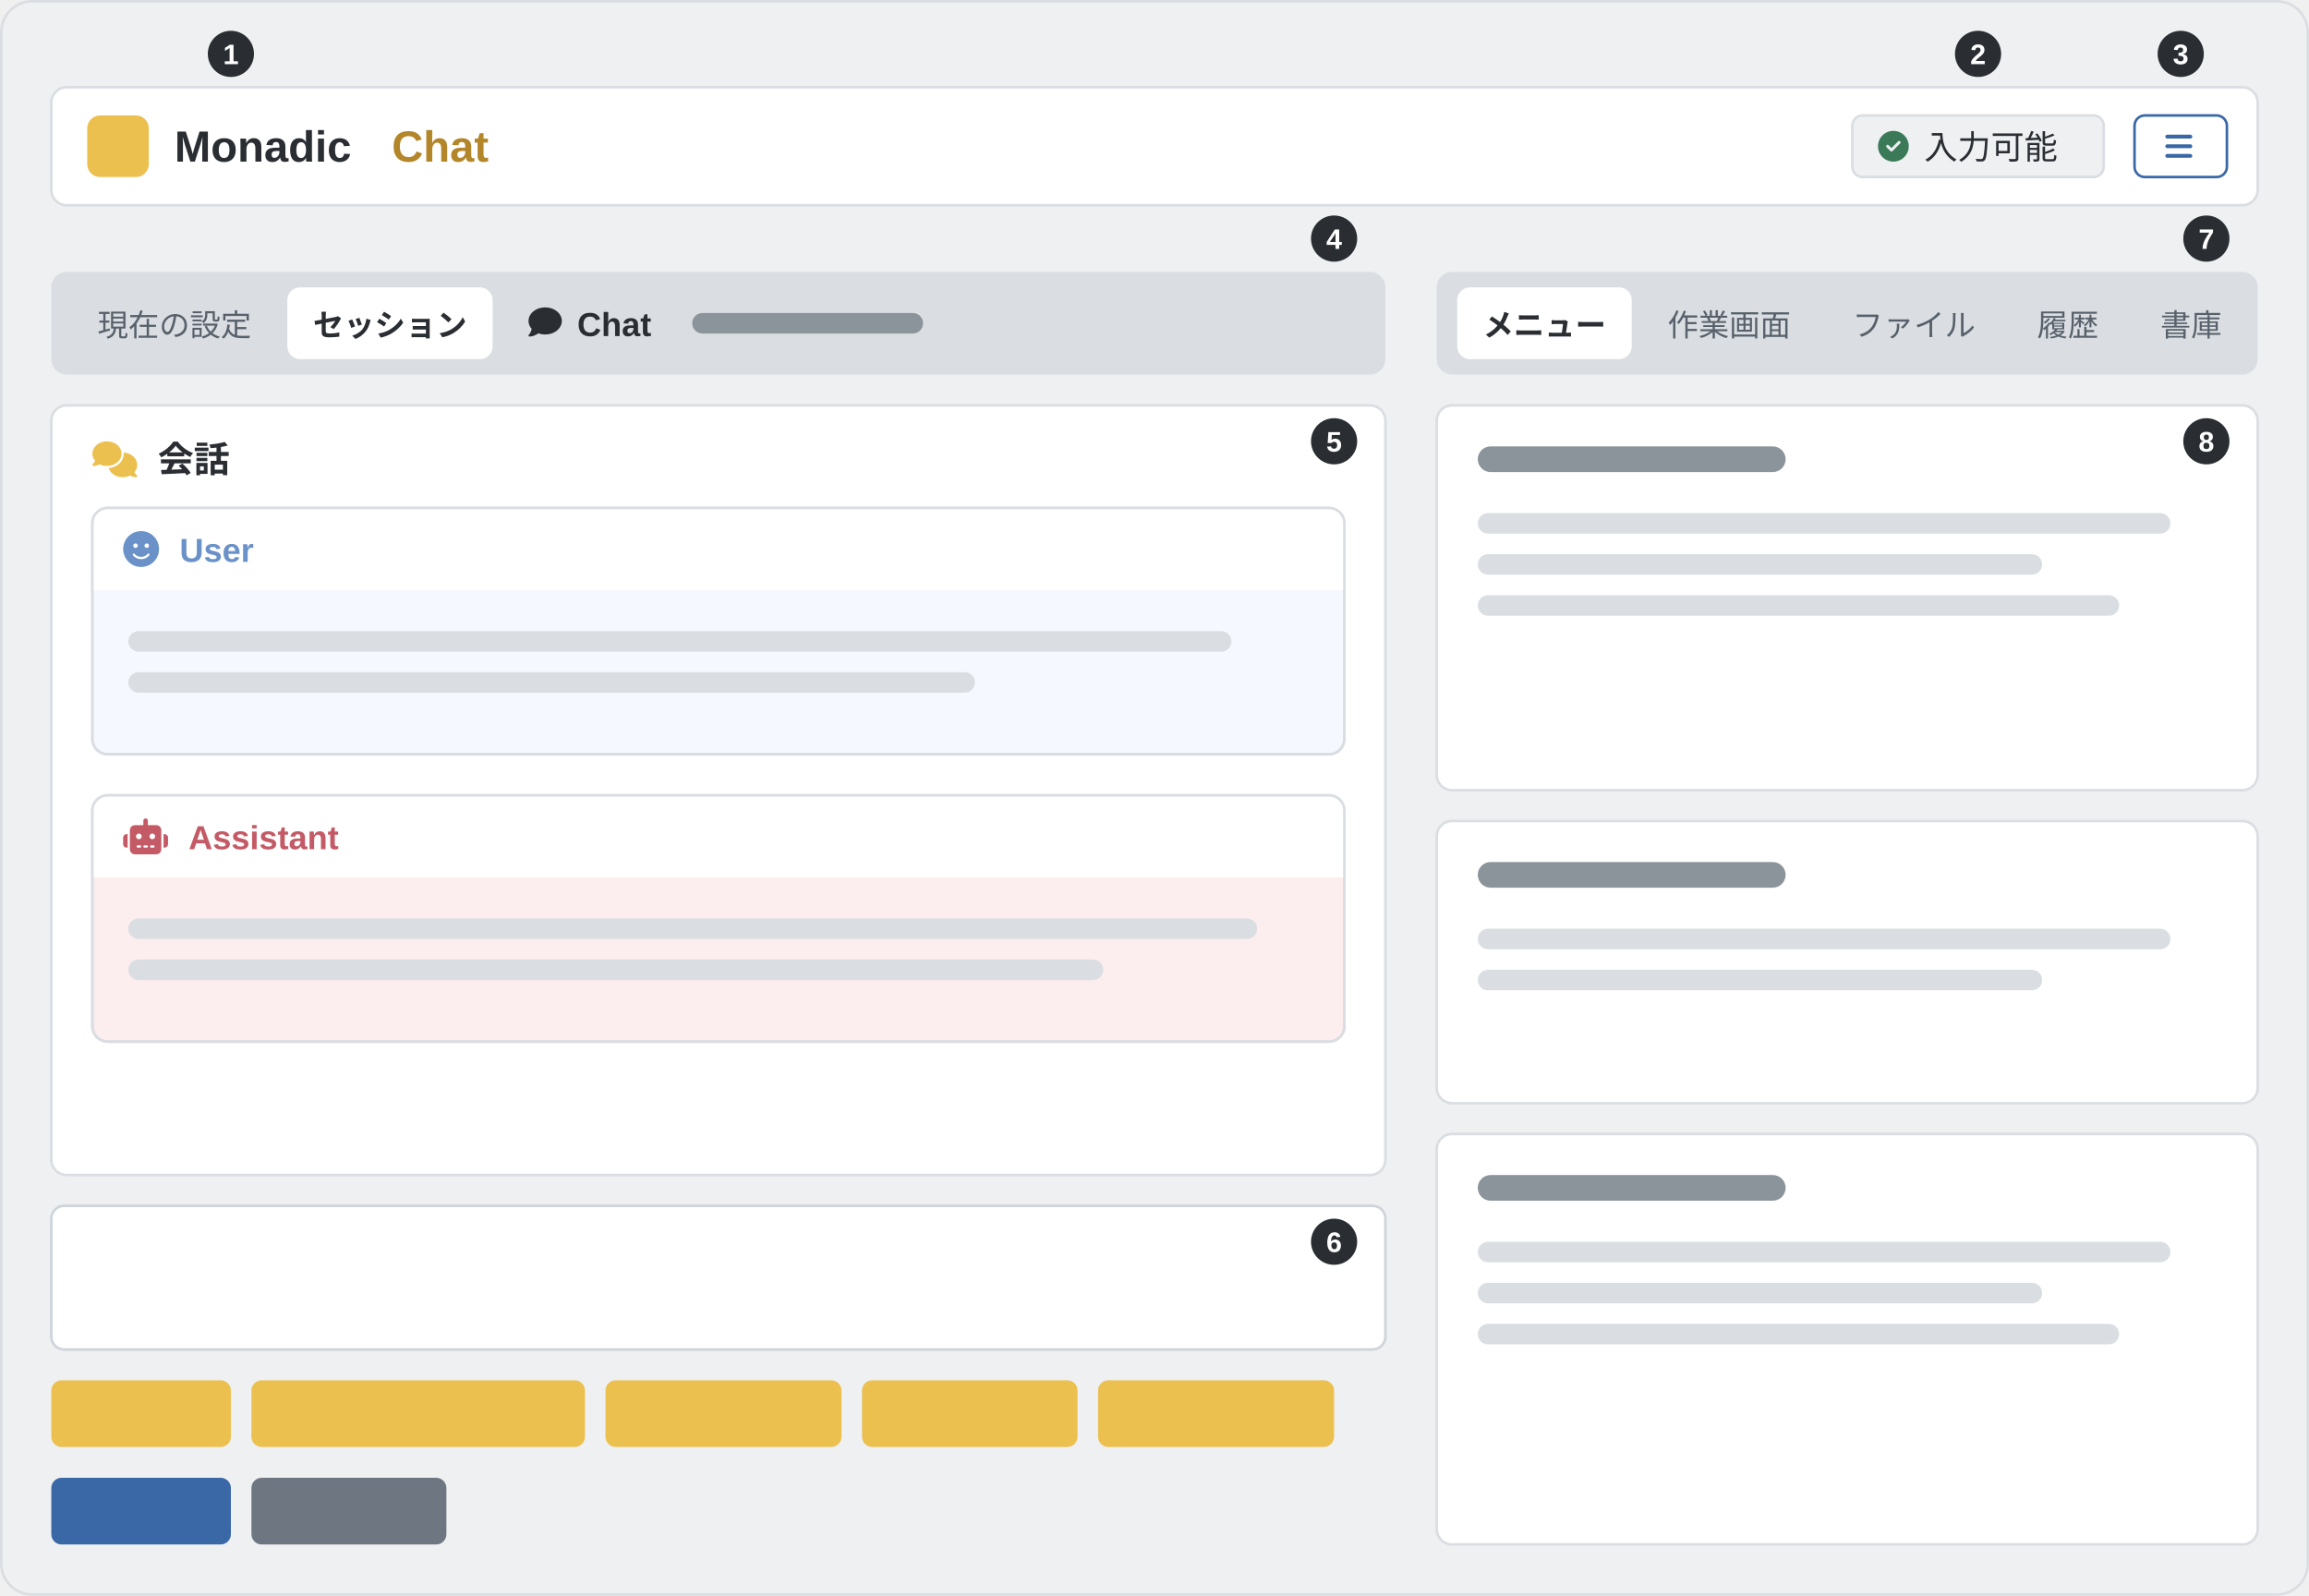
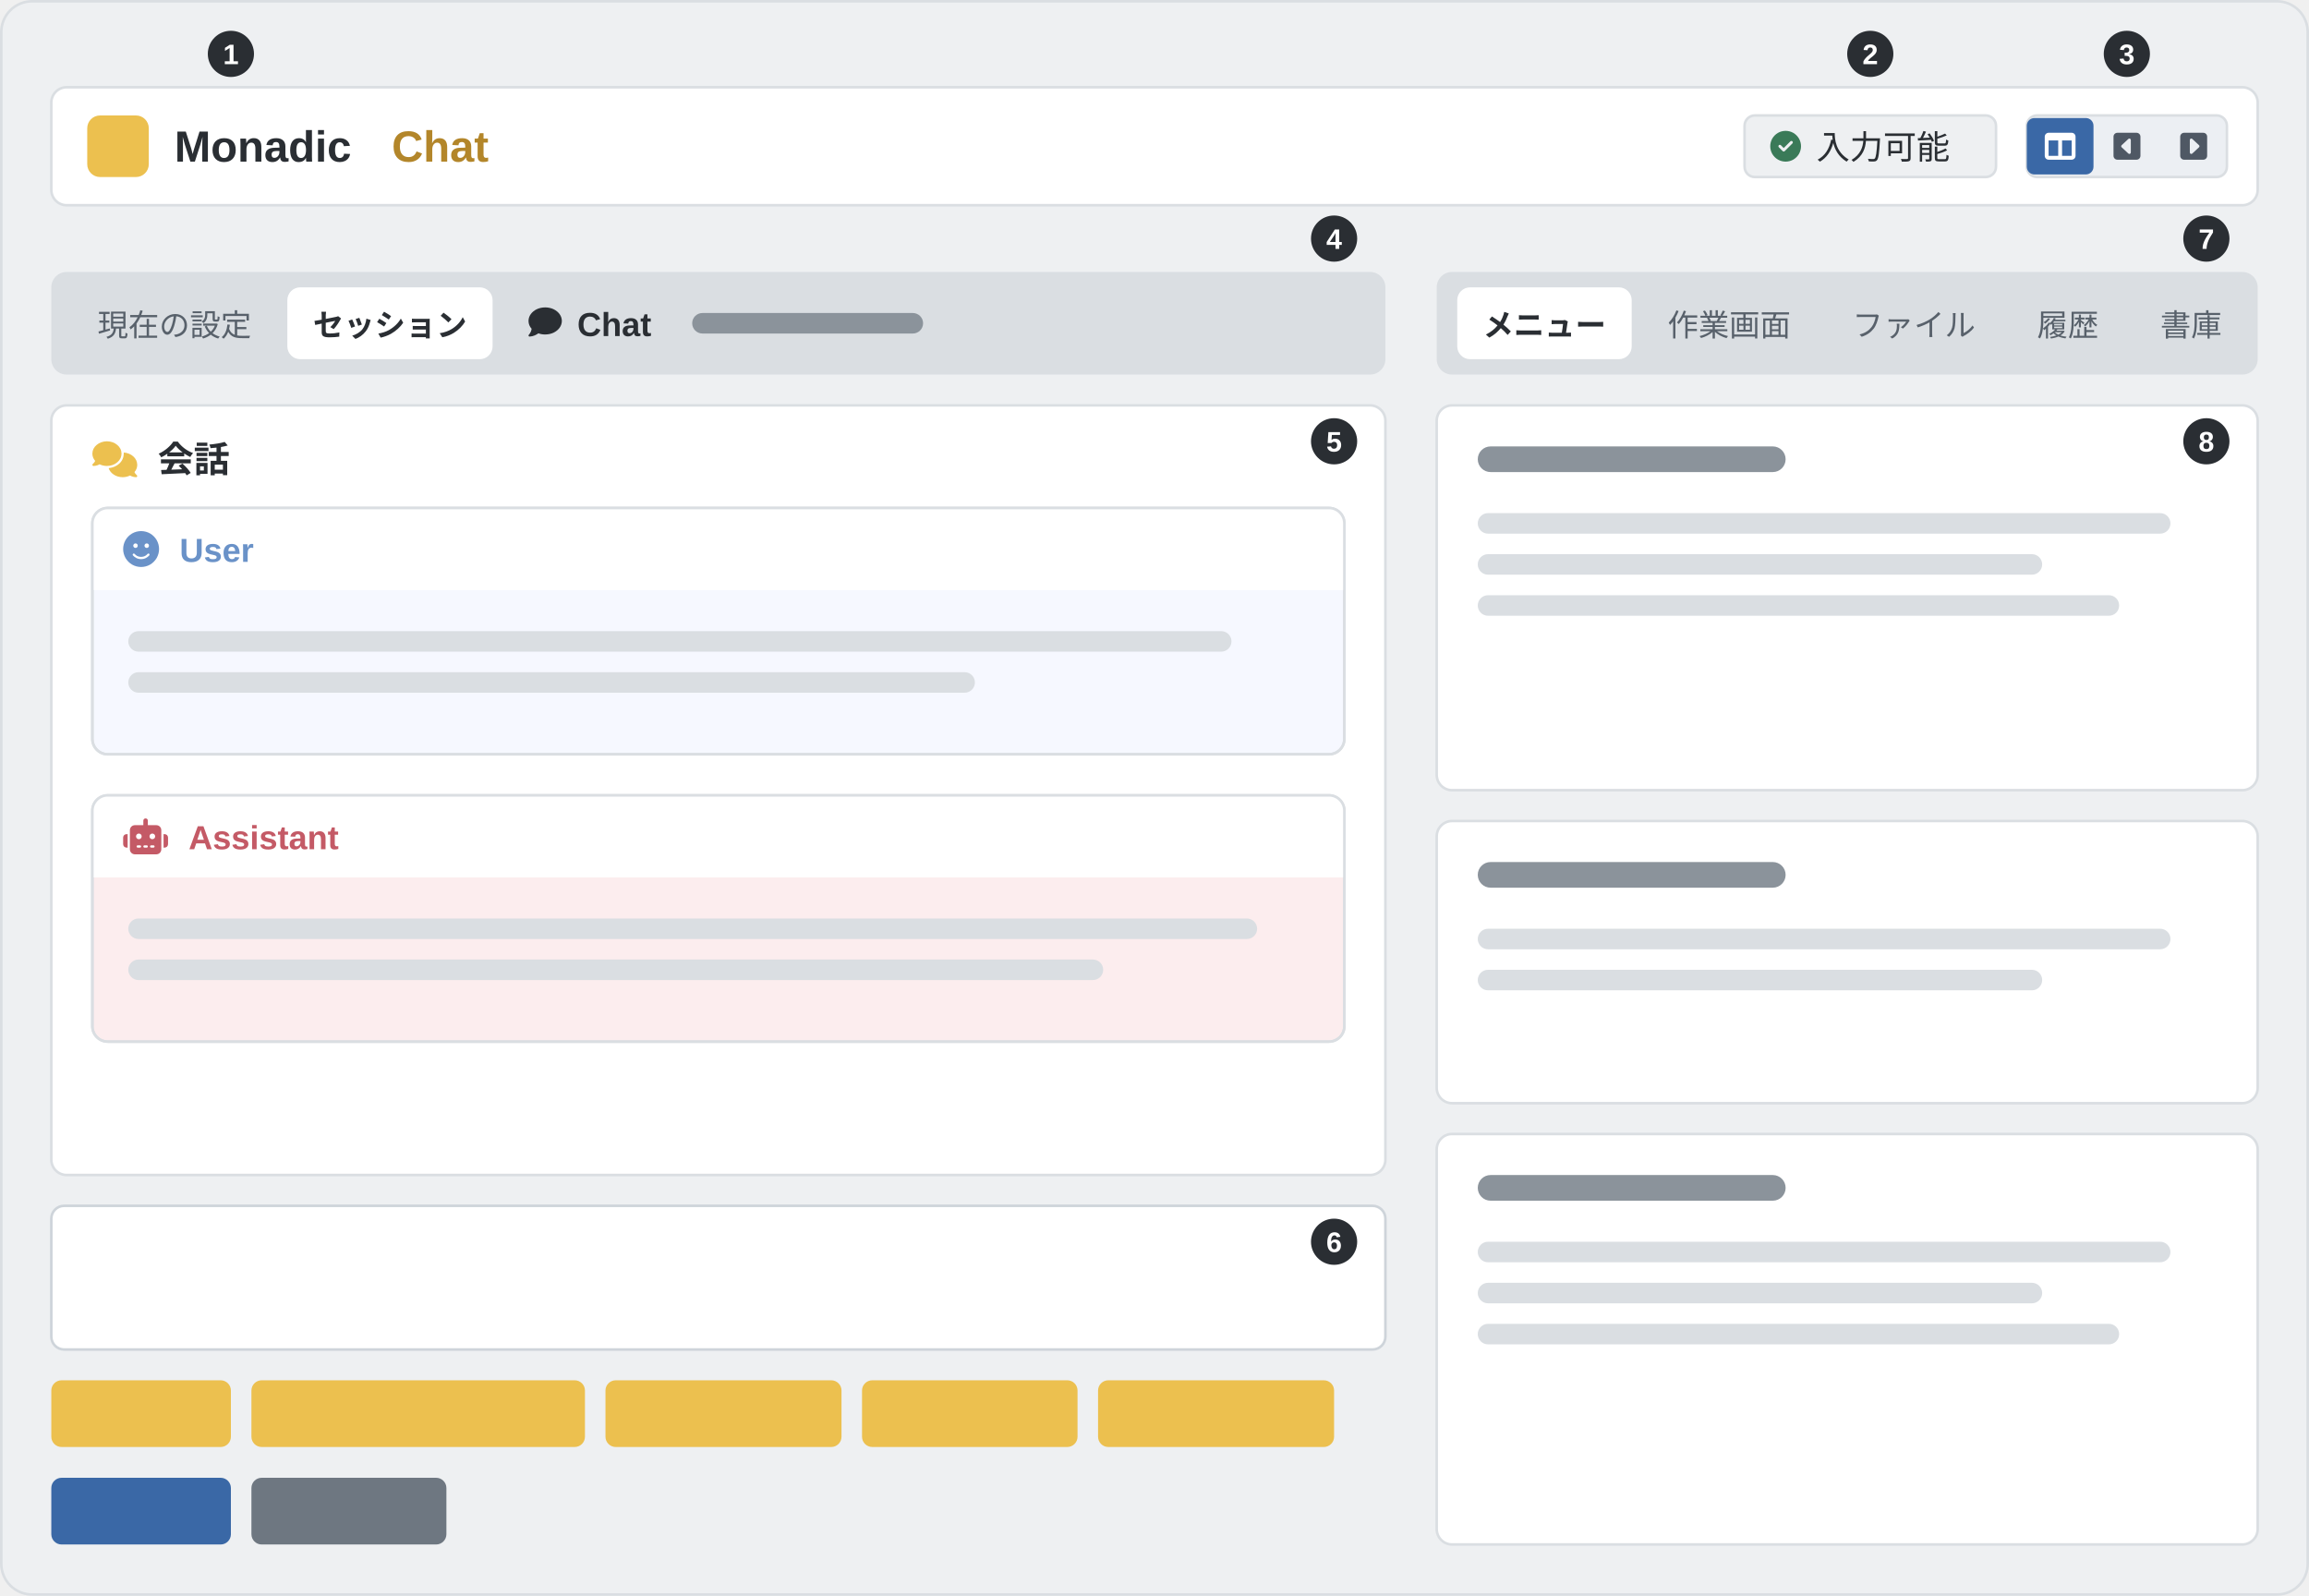
<svg xmlns="http://www.w3.org/2000/svg" role="img" width="900" height="622" viewBox="0 0 900 622" font-family="-apple-system, 'Hiragino Sans', 'Noto Sans JP', 'Helvetica Neue', Arial, sans-serif">
  <defs>
-     <symbol id="i-solid-bars" viewBox="0 -448 448 512">
-       <path transform="scale(1 -1)" d="M0 352Q0 366 9 375Q18 384 32 384H416Q430 384 439 375Q448 366 448 352Q448 338 439 329Q430 320 416 320H32Q18 320 9 329Q0 338 0 352ZM0 192Q0 206 9 215Q18 224 32 224H416Q430 224 439 215Q448 206 448 192Q448 178 439 169Q430 160 416 160H32Q18 160 9 169Q0 178 0 192ZM448 32Q448 18 439 9Q430 0 416 0H32Q18 0 9 9Q0 18 0 32Q0 46 9 55Q18 64 32 64H416Q430 64 439 55Q448 46 448 32Z" />
-     </symbol>
    <symbol id="i-solid-circle-check" viewBox="0 -448 512 512">
      <path transform="scale(1 -1)" d="M256 -64Q326 -63 384 -30Q442 4 478 64Q512 125 512 192Q512 259 478 320Q442 380 384 414Q326 447 256 448Q186 447 128 414Q70 380 34 320Q0 259 0 192Q0 125 34 64Q70 4 128 -30Q186 -63 256 -64ZM369 239 241 111 369 239 241 111Q224 97 207 111L143 175Q129 192 143 209Q160 223 177 209L224 162L335 273Q352 287 369 273Q383 256 369 239Z" />
    </symbol>
    <symbol id="i-solid-comment" viewBox="0 -448 512 512">
      <path transform="scale(1 -1)" d="M512 208Q511 150 477 103Q443 56 385 28Q328 1 256 0Q200 0 152 18Q133 4 98 -13Q60 -30 16 -32Q6 -32 1 -22Q-2 -12 5 -5Q5 -5 5 -5Q5 -5 5 -5Q5 -5 5 -5Q5 -5 5 -5Q5 -5 5 -5Q5 -5 5 -5Q5 -5 5 -5Q5 -5 5 -5V-4Q5 -4 5 -4Q5 -4 6 -3Q8 -1 11 3Q18 10 26 24Q43 50 48 87Q1 139 0 208Q1 266 35 313Q69 360 127 388Q184 415 256 416Q328 415 385 388Q443 360 477 313Q511 266 512 208Z" />
    </symbol>
    <symbol id="i-solid-comments" viewBox="0 -448 640 512">
      <path transform="scale(1 -1)" d="M208 96Q296 98 355 148Q414 197 416 272Q414 347 355 396Q296 446 208 448Q120 446 61 396Q2 347 0 272Q1 213 40 169Q34 154 25 144Q18 135 12 130Q9 127 8 126Q7 125 7 125H6Q6 125 6 125Q6 125 6 125Q-2 118 1 107Q5 97 16 96Q50 97 78 108Q92 114 103 120Q150 97 208 96ZM448 272Q445 186 384 130Q322 74 232 65Q251 8 305 -27Q359 -63 432 -64Q490 -63 537 -40Q548 -46 562 -52Q590 -63 624 -64Q635 -63 639 -53Q642 -42 633 -35Q633 -35 633 -35Q633 -35 633 -35Q633 -35 633 -35Q633 -35 633 -35Q633 -35 633 -34Q632 -34 632 -34Q631 -33 628 -30Q622 -25 615 -16Q606 -5 600 9Q639 53 640 112Q638 183 584 232Q530 281 447 288Q448 280 448 272Z" />
    </symbol>
    <symbol id="i-solid-face-smile" viewBox="0 -448 512 512">
      <path transform="scale(1 -1)" d="M256 -64Q326 -63 384 -30Q442 4 478 64Q512 125 512 192Q512 259 478 320Q442 380 384 414Q326 447 256 448Q186 447 128 414Q70 380 34 320Q0 259 0 192Q0 125 34 64Q70 4 128 -30Q186 -63 256 -64ZM164 122Q178 106 200 93Q223 81 256 80Q289 81 312 93Q334 106 348 122Q359 133 371 124Q381 113 372 101Q355 81 326 65Q297 49 256 48Q215 49 186 65Q157 81 140 101Q131 113 142 124Q153 133 164 122ZM144 240Q145 254 154 263Q163 272 176 272Q190 272 199 263Q208 254 208 240Q208 226 199 217Q190 208 176 208Q163 208 154 217Q145 226 144 240ZM336 272Q350 272 359 263Q368 254 368 240Q368 226 359 217Q350 208 336 208Q323 208 314 217Q305 226 304 240Q305 254 314 263Q323 272 336 272Z" />
    </symbol>
    <symbol id="i-solid-robot" viewBox="0 -448 640 512">
      <path transform="scale(1 -1)" d="M320 448Q334 448 343 439Q352 430 352 416V352H472Q503 351 523 331Q543 311 544 280V8Q543 -23 523 -43Q503 -63 472 -64H168Q137 -63 117 -43Q97 -23 96 8V280Q97 311 117 331Q137 351 168 352H288V416Q288 430 297 439Q306 448 320 448ZM208 64Q193 63 192 48Q193 33 208 32H240Q255 33 256 48Q255 63 240 64H208ZM304 64Q289 63 288 48Q289 33 304 32H336Q351 33 352 48Q351 63 336 64H304ZM400 64Q385 63 384 48Q385 33 400 32H432Q447 33 448 48Q447 63 432 64H400ZM264 192Q263 215 244 227Q224 237 204 227Q185 215 184 192Q185 169 204 157Q224 147 244 157Q263 169 264 192ZM416 152Q439 153 451 172Q461 192 451 212Q439 231 416 232Q393 231 381 212Q371 192 381 172Q393 153 416 152ZM48 224H64H48H64V32H48Q28 33 14 46Q1 60 0 80V176Q1 196 14 210Q28 223 48 224ZM592 224Q612 223 626 210Q639 196 640 176V80Q639 60 626 46Q612 33 592 32H576V224H592Z" />
    </symbol>
+     <symbol id="i-solid-square-caret-left" viewBox="0 -448 448 512">
+       <path transform="scale(1 -1)" d="M0 32Q1 5 19 -13Q37 -31 64 -32H384Q411 -31 429 -13Q447 5 448 32V352Q447 379 429 397Q411 415 384 416H64Q37 415 19 397Q1 379 0 352V32ZM128 192Q128 202 136 210L248 314Q259 324 274 318Q287 311 288 296V88Q287 73 274 66Q259 60 248 70L136 174Q128 182 128 192Z" />
+     </symbol>
+     <symbol id="i-solid-square-caret-right" viewBox="0 -448 448 512">
+       <path transform="scale(1 -1)" d="M448 352Q447 379 429 397Q411 415 384 416H64Q37 415 19 397Q1 379 0 352V32Q1 5 19 -13Q37 -31 64 -32H384Q411 -31 429 -13Q447 5 448 32V352ZM320 192Q320 182 312 174L200 70Q189 60 174 66Q161 73 160 88V296Q161 311 174 318Q189 324 200 314L312 210Q320 202 320 192Z" />
+     </symbol>
+     <symbol id="i-solid-table-columns" viewBox="0 -448 512 512">
+       <path transform="scale(1 -1)" d="M0 352Q1 379 19 397Q37 415 64 416H448Q475 415 493 397Q511 379 512 352V32Q511 5 493 -13Q475 -31 448 -32H64Q37 -31 19 -13Q1 5 0 32V352ZM64 288V32V288V32H224V288H64ZM448 288H288H448H288V32H448V288Z" />
+     </symbol>
  </defs>
  <rect x="0.5" y="0.5" width="899" height="621" rx="12" fill="#eef0f2" stroke="#dadee2" />
  <rect x="20" y="34" width="860" height="46" rx="6" fill="#ffffff" stroke="#dadee2" />
  <rect x="34" y="45" width="24" height="24" rx="5" fill="#ecc04f" />
  <text x="68.0" y="63.0" font-size="17" fill="#2a2e33" font-weight="600">Monadic</text>
  <text x="152.7" y="63.0" font-size="17" fill="#b3862a" font-weight="700">Chat</text>
  <circle cx="90.0" cy="21.0" r="9" fill="#2a2e33" />
  <text x="90.0" y="25.0" font-size="11" fill="#ffffff" font-weight="700" text-anchor="middle">1</text>
-   <rect x="722.0" y="45" width="98.0" height="24" rx="4" fill="#eef0f2" stroke="#dadee2" />
-   <use href="#i-solid-circle-check" x="732.0" y="51.0" width="12.0" height="12" fill="#3a7a58" />
-   <text x="750.0" y="62.0" font-size="13" fill="#2a2e33">入力可能</text>
-   <circle cx="771.0" cy="21.0" r="9" fill="#2a2e33" />
-   <text x="771.0" y="25.0" font-size="11" fill="#ffffff" font-weight="700" text-anchor="middle">2</text>
-   <rect x="832" y="45" width="36" height="24" rx="4" fill="#ffffff" stroke="#3a68a6" />
-   <use href="#i-solid-bars" x="844.0" y="51.0" width="10.5" height="12" fill="#3a68a6" />
-   <circle cx="850.0" cy="21.0" r="9" fill="#2a2e33" />
-   <text x="850.0" y="25.0" font-size="11" fill="#ffffff" font-weight="700" text-anchor="middle">3</text>
+   <rect x="680.0" y="45" width="98.0" height="24" rx="4" fill="#eef0f2" stroke="#dadee2" />
+   <use href="#i-solid-circle-check" x="690.0" y="51.0" width="12.0" height="12" fill="#3a7a58" />
+   <text x="708.0" y="62.0" font-size="13" fill="#2a2e33">入力可能</text>
+   <circle cx="729.0" cy="21.0" r="9" fill="#2a2e33" />
+   <text x="729.0" y="25.0" font-size="11" fill="#ffffff" font-weight="700" text-anchor="middle">2</text>
+   <rect x="790" y="45" width="78" height="24" rx="4" fill="#eceff3" stroke="#dadee2" />
+   <rect x="790" y="46" width="26" height="22" rx="3" fill="#3a68a6" />
+   <use href="#i-solid-table-columns" x="797.0" y="51.0" width="12.0" height="12" fill="#ffffff" />
+   <use href="#i-solid-square-caret-left" x="823.8" y="51.0" width="10.5" height="12" fill="#4f5864" />
+   <use href="#i-solid-square-caret-right" x="849.8" y="51.0" width="10.5" height="12" fill="#4f5864" />
+   <circle cx="829.0" cy="21.0" r="9" fill="#2a2e33" />
+   <text x="829.0" y="25.0" font-size="11" fill="#ffffff" font-weight="700" text-anchor="middle">3</text>
  <rect x="20" y="106" width="520" height="40" rx="6" fill="#dadee2" />
  <text x="68.0" y="131.0" font-size="12" fill="#58616b" text-anchor="middle">現在の設定</text>
  <rect x="112.0" y="112" width="80.0" height="28" rx="5" fill="#ffffff" />
  <text x="152.0" y="131.0" font-size="12" fill="#2a2e33" font-weight="600" text-anchor="middle">セッション</text>
  <use href="#i-solid-comment" x="206.0" y="119.0" width="13.0" height="13" fill="#2a2e33" />
  <text x="225.0" y="131.0" font-size="13" fill="#2a2e33" font-weight="700">Chat</text>
  <rect x="269.8" y="122" width="90" height="8" rx="4" fill="#8b939b" />
  <circle cx="520.0" cy="93.0" r="9" fill="#2a2e33" />
  <text x="520.0" y="97.0" font-size="11" fill="#ffffff" font-weight="700" text-anchor="middle">4</text>
  <rect x="20" y="158" width="520" height="300" rx="6" fill="#ffffff" stroke="#dadee2" />
  <use href="#i-solid-comments" x="36.0" y="172.0" width="17.5" height="14" fill="#ecc04f" />
  <text x="61.5" y="184.0" font-size="14" fill="#2a2e33" font-weight="600">会話</text>
  <circle cx="520.0" cy="172.0" r="9" fill="#2a2e33" />
  <text x="520.0" y="176.0" font-size="11" fill="#ffffff" font-weight="700" text-anchor="middle">5</text>
  <rect x="36" y="198" width="488" height="96" rx="6" fill="#f6f8ff" stroke="#dadee2" />
  <path d="M42 198 H518 A6 6 0 0 1 524 204 V230 H36 V204 A6 6 0 0 1 42 198 Z" fill="#ffffff" />
  <rect x="36" y="198" width="488" height="96" rx="6" fill="none" stroke="#dadee2" />
  <use href="#i-solid-face-smile" x="48.0" y="207.0" width="14.0" height="14" fill="#6a92c8" />
  <text x="70.0" y="219.0" font-size="13" fill="#6a92c8" font-weight="700">User</text>
  <rect x="50.0" y="246.0" width="430.0" height="8" rx="4" fill="#dadee2" />
  <rect x="50.0" y="262.0" width="330.0" height="8" rx="4" fill="#dadee2" />
  <rect x="36" y="310" width="488" height="96" rx="6" fill="#fcedee" stroke="#dadee2" />
  <path d="M42 310 H518 A6 6 0 0 1 524 316 V342 H36 V316 A6 6 0 0 1 42 310 Z" fill="#ffffff" />
  <rect x="36" y="310" width="488" height="96" rx="6" fill="none" stroke="#dadee2" />
  <use href="#i-solid-robot" x="48.0" y="319.0" width="17.5" height="14" fill="#c45a66" />
  <text x="73.5" y="331.0" font-size="13" fill="#c45a66" font-weight="700">Assistant</text>
  <rect x="50.0" y="358.0" width="440.0" height="8" rx="4" fill="#dadee2" />
  <rect x="50.0" y="374.0" width="380.0" height="8" rx="4" fill="#dadee2" />
  <rect x="20.0" y="470.0" width="520.0" height="56.0" rx="5" fill="#ffffff" stroke="#ced4da" />
  <circle cx="520.0" cy="484.0" r="9" fill="#2a2e33" />
  <text x="520.0" y="488.0" font-size="11" fill="#ffffff" font-weight="700" text-anchor="middle">6</text>
  <rect x="20" y="538" width="70" height="26" rx="4" fill="#ecc04f" />
  <rect x="98" y="538" width="130" height="26" rx="4" fill="#ecc04f" />
  <rect x="236" y="538" width="92" height="26" rx="4" fill="#ecc04f" />
  <rect x="336" y="538" width="84" height="26" rx="4" fill="#ecc04f" />
  <rect x="428" y="538" width="92" height="26" rx="4" fill="#ecc04f" />
  <rect x="20" y="576" width="70" height="26" rx="4" fill="#3a68a6" />
  <rect x="98" y="576" width="76" height="26" rx="4" fill="#6e7781" />
  <rect x="560" y="106" width="320" height="40" rx="6" fill="#dadee2" />
  <rect x="568.0" y="112" width="68.0" height="28" rx="5" fill="#ffffff" />
  <text x="602.0" y="131.0" font-size="12" fill="#2a2e33" font-weight="600" text-anchor="middle">メニュー</text>
  <text x="674.0" y="131.0" font-size="12" fill="#58616b" text-anchor="middle">作業画面</text>
  <text x="746.0" y="131.0" font-size="12" fill="#58616b" text-anchor="middle">ファイル</text>
  <text x="806.0" y="131.0" font-size="12" fill="#58616b" text-anchor="middle">履歴</text>
  <text x="854.0" y="131.0" font-size="12" fill="#58616b" text-anchor="middle">書庫</text>
  <circle cx="860.0" cy="93.0" r="9" fill="#2a2e33" />
  <text x="860.0" y="97.0" font-size="11" fill="#ffffff" font-weight="700" text-anchor="middle">7</text>
  <rect x="560" y="158" width="320" height="150" rx="6" fill="#ffffff" stroke="#dadee2" />
  <rect x="576" y="174" width="120" height="10" rx="5" fill="#8b939b" />
  <rect x="576.0" y="200.0" width="270.0" height="8" rx="4" fill="#dadee2" />
  <rect x="576.0" y="216.0" width="220.0" height="8" rx="4" fill="#dadee2" />
  <rect x="576.0" y="232.0" width="250.0" height="8" rx="4" fill="#dadee2" />
  <rect x="560" y="320" width="320" height="110" rx="6" fill="#ffffff" stroke="#dadee2" />
  <rect x="576" y="336" width="120" height="10" rx="5" fill="#8b939b" />
  <rect x="576.0" y="362.0" width="270.0" height="8" rx="4" fill="#dadee2" />
  <rect x="576.0" y="378.0" width="220.0" height="8" rx="4" fill="#dadee2" />
  <rect x="560" y="442" width="320" height="160" rx="6" fill="#ffffff" stroke="#dadee2" />
  <rect x="576" y="458" width="120" height="10" rx="5" fill="#8b939b" />
  <rect x="576.0" y="484.0" width="270.0" height="8" rx="4" fill="#dadee2" />
  <rect x="576.0" y="500.0" width="220.0" height="8" rx="4" fill="#dadee2" />
  <rect x="576.0" y="516.0" width="250.0" height="8" rx="4" fill="#dadee2" />
  <circle cx="860.0" cy="172.0" r="9" fill="#2a2e33" />
  <text x="860.0" y="176.0" font-size="11" fill="#ffffff" font-weight="700" text-anchor="middle">8</text>
</svg>
